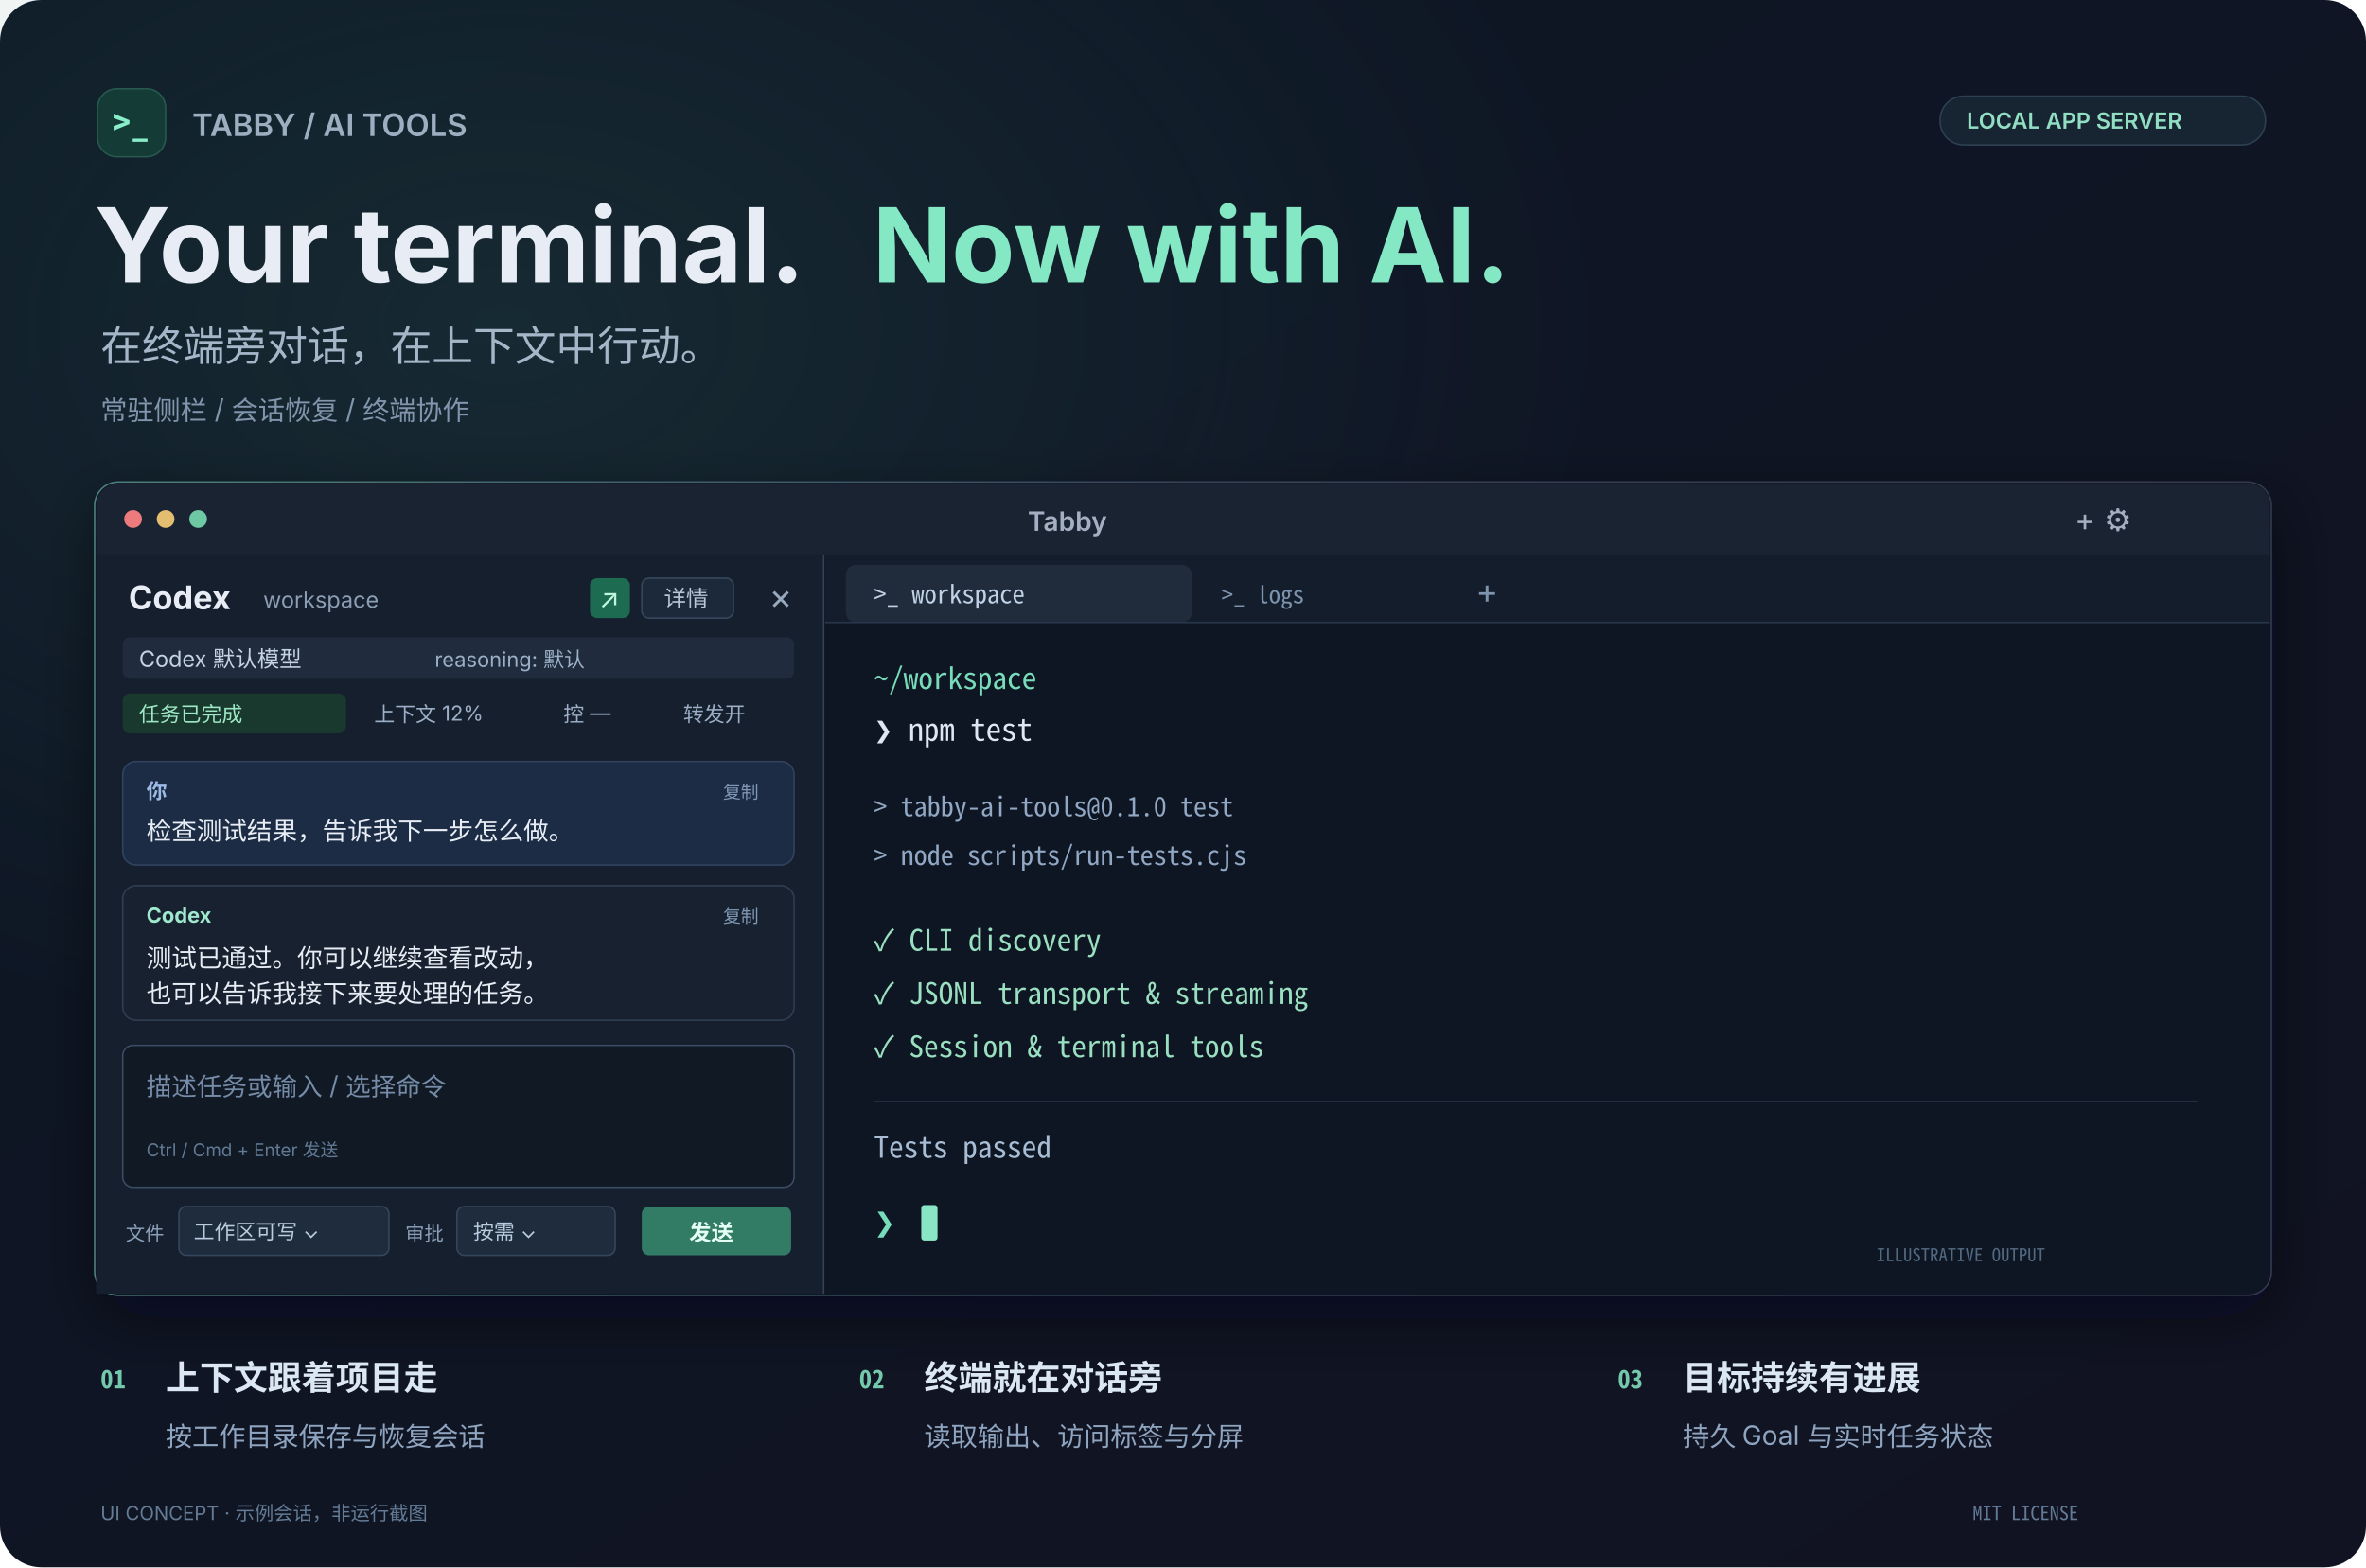
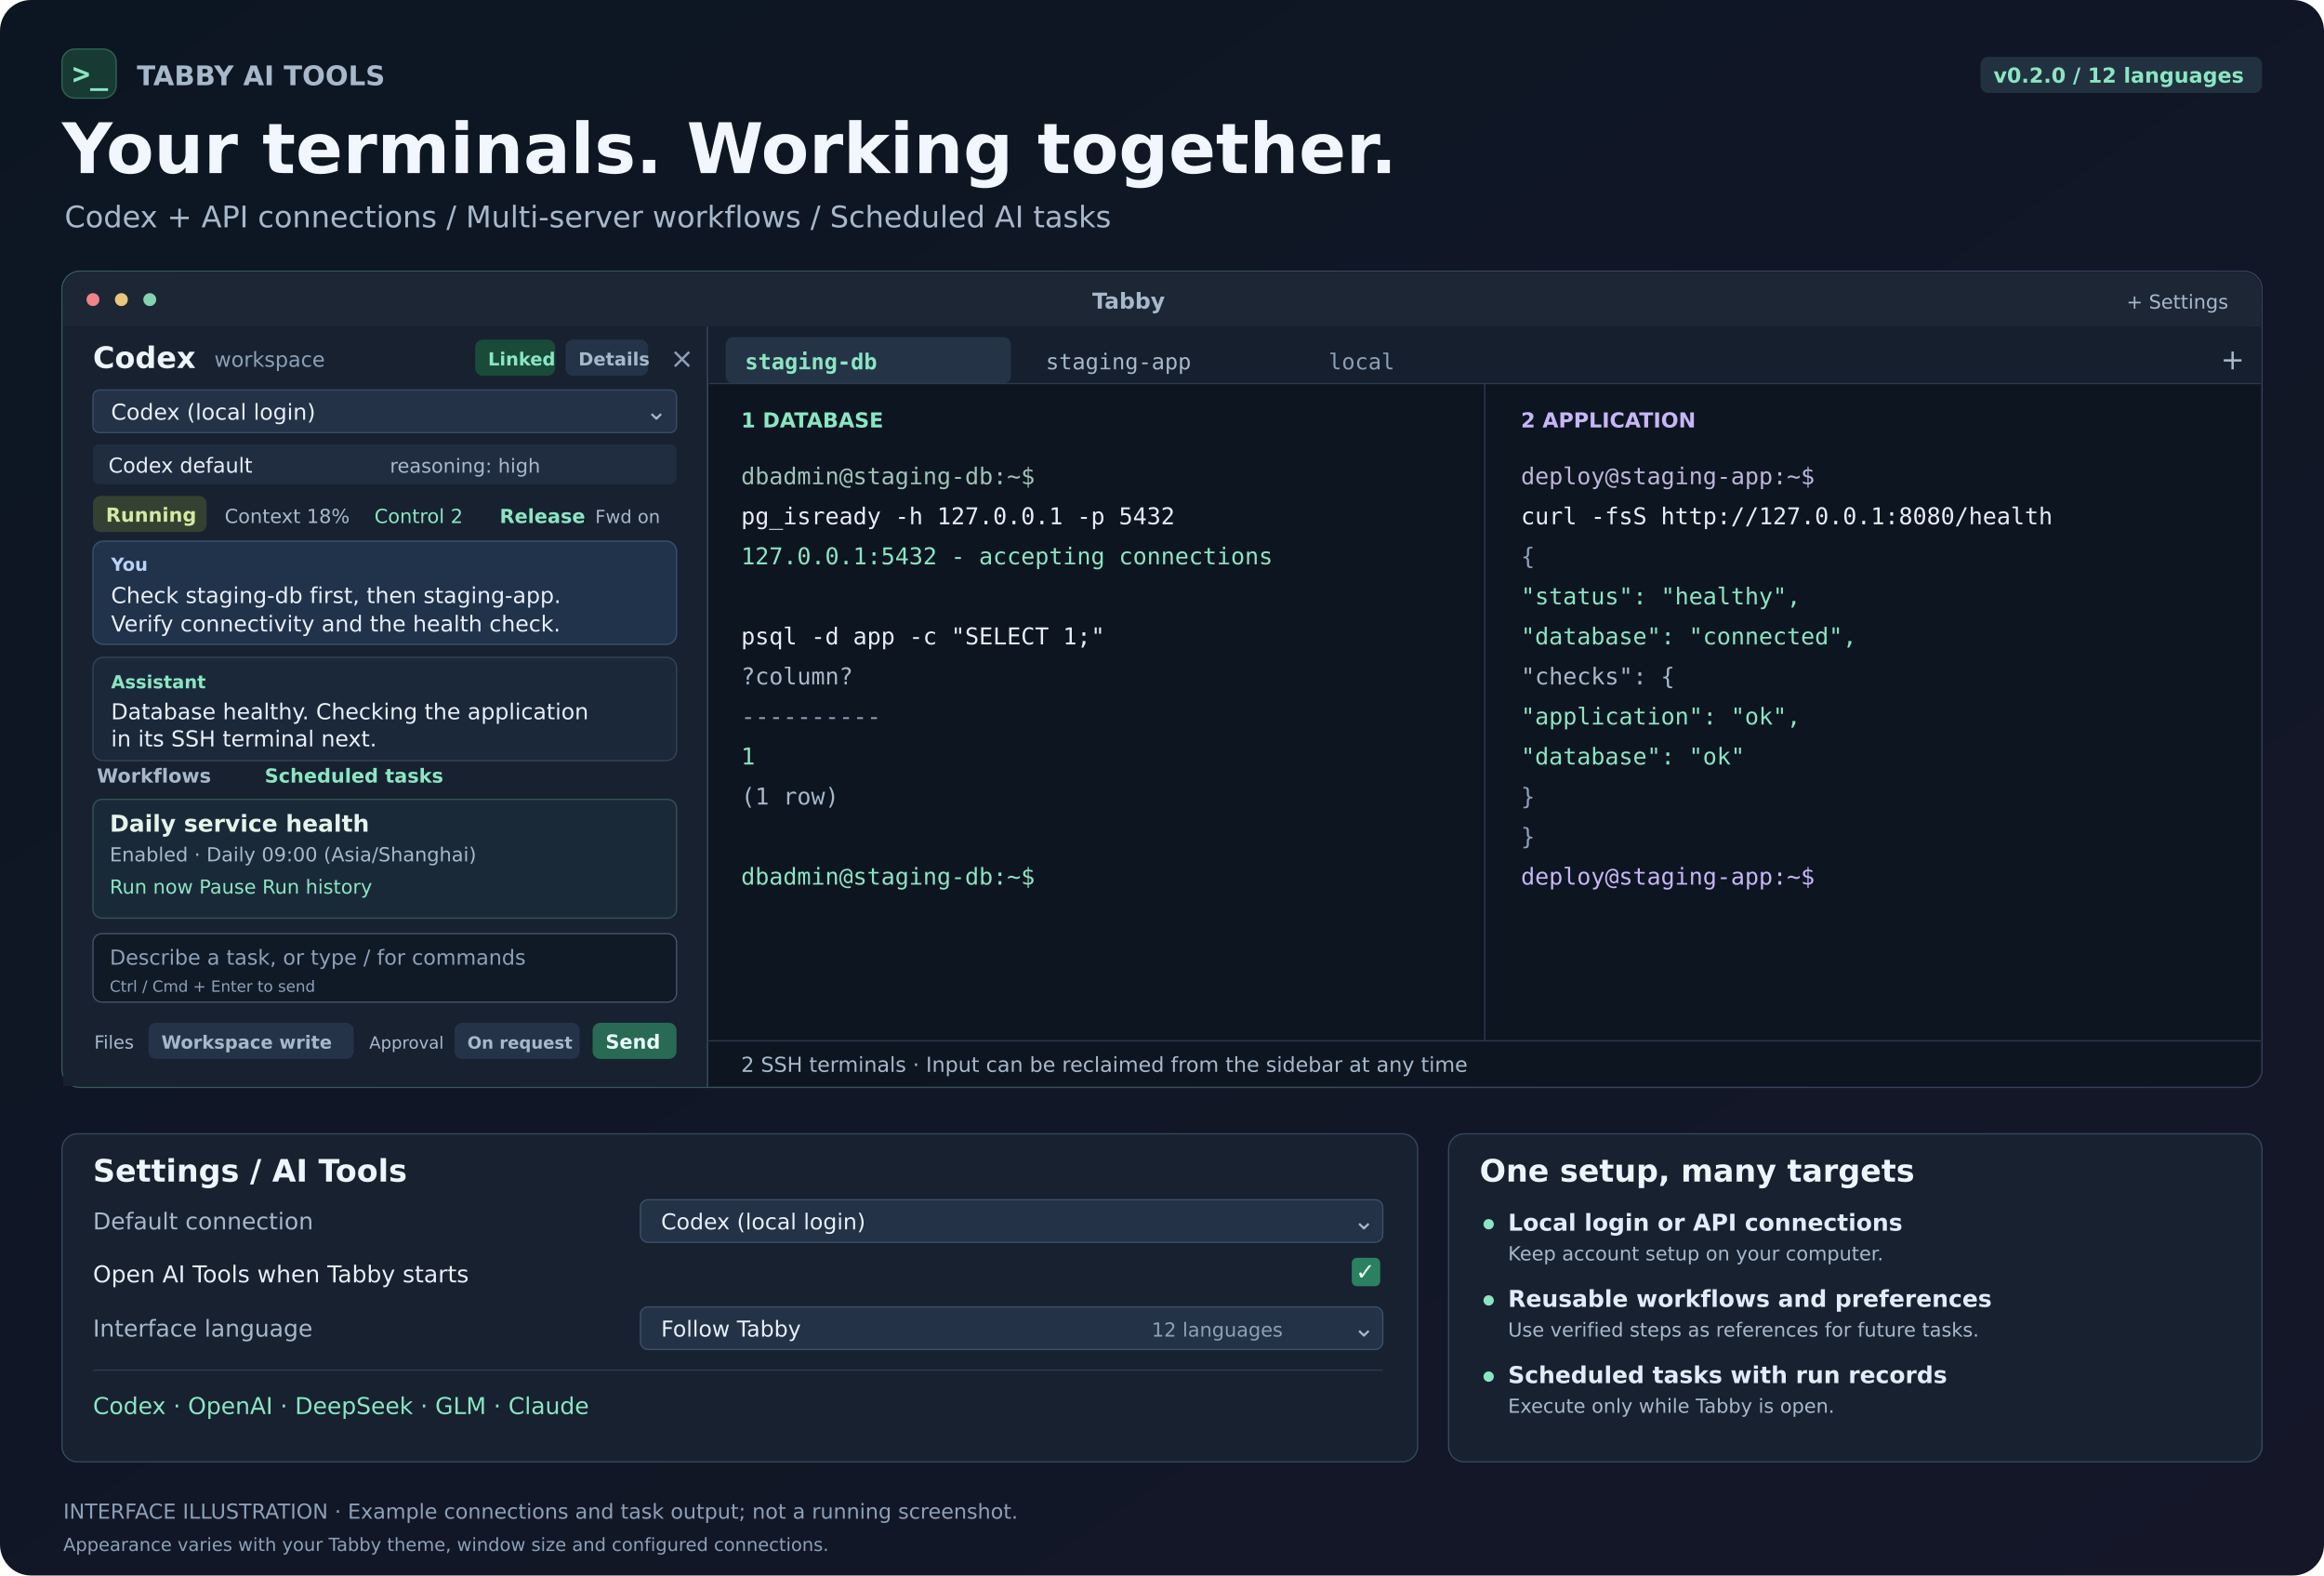
- <svg xmlns="http://www.w3.org/2000/svg" width="1600" height="1060" viewBox="0 0 1600 1060" role="img" aria-labelledby="title desc">
+ <svg xmlns="http://www.w3.org/2000/svg" width="1800" height="1220" viewBox="0 0 1800 1220" role="img" aria-labelledby="title desc">
  <defs>
-     <linearGradient id="bg" x2="1" y2="1">
-       <stop stop-color="#0d1724" />
-       <stop offset="1" stop-color="#111323" />
+     <linearGradient id="background" x2="1" y2="1">
+       <stop stop-color="#0c1622" />
+       <stop offset="1" stop-color="#151729" />
    </linearGradient>
-     <radialGradient id="glow">
-       <stop stop-color="#39796f" stop-opacity=".2" />
-       <stop offset="1" stop-color="#39796f" stop-opacity="0" />
-     </radialGradient>
-     <linearGradient id="edge">
-       <stop stop-color="#4f827e" />
-       <stop offset=".5" stop-color="#35455c" />
-       <stop offset="1" stop-color="#363950" />
+     <linearGradient id="outline">
+       <stop stop-color="#375d5d" />
+       <stop offset="1" stop-color="#3b3d5c" />
    </linearGradient>
-     <filter id="shadow" x="-15%" y="-15%" width="130%" height="150%">
-       <feDropShadow dy="15" stdDeviation="20" flood-color="#030712" flood-opacity=".5" />
-     </filter>
  </defs>
  <style>
- text{font-family:Inter,"Noto Sans CJK SC","Microsoft YaHei",sans-serif;fill:#e8edf5}
- .mono{font-family:"Noto Sans Mono CJK SC",Consolas,monospace}
- .muted{fill:#94a6bc}.green{fill:#76e3bc}.dim{fill:#657990}
+ text{font-family:"DejaVu Sans",sans-serif;fill:#e8eff9}
+ .mono{font-family:"DejaVu Sans Mono",monospace}
</style>
-   <rect x="0" y="0" width="1600" height="1060" rx="28" fill="url(#bg)" />
-   <ellipse cx="340" cy="220" rx="750" ry="500" fill="url(#glow)" />
-   <rect x="66" y="60" width="46" height="46" rx="13" fill="#153b36" stroke="#275950" />
-   <text x="76" y="92" font-size="25" fill="#88edc8" style="fill:#88edc8" font-weight="700" class="mono">&gt;_</text>
-   <text x="130" y="92" font-size="21" fill="#9daec1" style="fill:#9daec1" font-weight="600">TABBY / AI TOOLS</text>
-   <rect x="1312" y="65" width="220" height="33" rx="16" fill="#172431" stroke="#2d4153" />
-   <text x="1330" y="87" font-size="15" fill="#91dec3" style="fill:#91dec3" font-weight="600">LOCAL APP SERVER</text>
-   <text x="64" y="191" font-size="70" font-weight="750">Your terminal.</text>
-   <text x="590" y="191" font-size="70" fill="#85e8c5" style="fill:#85e8c5" font-weight="750">Now with AI.</text>
-   <text x="68" y="244" font-size="28" fill="#a6b6c9" style="fill:#a6b6c9">在终端旁对话，在上下文中行动。</text>
-   <text x="68" y="284" font-size="18" fill="#8195ad" style="fill:#8195ad">常驻侧栏  /  会话恢复  /  终端协作</text>
-   <g filter="url(#shadow)">
-     <rect x="64" y="326" width="1472" height="550" rx="16" fill="#0d1420" stroke="url(#edge)" />
-   </g>
-   <rect x="65" y="327" width="1470" height="48" rx="15" fill="#1a2332" />
-   <rect x="65" y="353" width="1470" height="22" rx="0" fill="#1a2332" />
-   <circle cx="90" cy="351" r="6" fill="#ed7b7d" />
-   <circle cx="112" cy="351" r="6" fill="#e3be70" />
-   <circle cx="134" cy="351" r="6" fill="#6ec8a3" />
-   <text x="695" y="359" font-size="18" fill="#a4b0c1" style="fill:#a4b0c1" font-weight="600">Tabby</text>
-   <text x="1403" y="359" font-size="21" fill="#a4b0c1" style="fill:#a4b0c1">+   ⚙</text>
-   <rect x="65" y="375" width="492" height="500" rx="0" fill="#161f2d" />
-   <path d="M557 375L557 875" stroke="#344258" />
-   <text x="87" y="412" font-size="22" font-weight="700">Codex</text>
-   <text x="178" y="411" font-size="15" fill="#8c9eb4" style="fill:#8c9eb4">workspace</text>
-   <rect x="399" y="391" width="27" height="27" rx="5" fill="#1d6b51" />
-   <text x="405" y="411" font-size="18" fill="#bff8df" style="fill:#bff8df">↗</text>
-   <rect x="434" y="391" width="62" height="27" rx="5" fill="#1c293b" stroke="#37475d" />
-   <text x="449" y="410" font-size="15" fill="#b7c6d8" style="fill:#b7c6d8">详情</text>
-   <text x="520" y="412" font-size="24" fill="#9aaabe" style="fill:#9aaabe">×</text>
-   <rect x="83" y="431" width="454" height="28" rx="5" fill="#202c3d" />
-   <text x="94" y="451" font-size="15" fill="#c5d3e4" style="fill:#c5d3e4">Codex 默认模型</text>
-   <text x="294" y="451" font-size="14" fill="#9cafc7" style="fill:#9cafc7">reasoning: 默认</text>
-   <rect x="83" y="469" width="151" height="27" rx="5" fill="#19382e" />
-   <text x="94" y="488" font-size="14" fill="#9ee9c5" style="fill:#9ee9c5">任务已完成</text>
-   <text x="253" y="488" font-size="14" fill="#9cafc7" style="fill:#9cafc7">上下文 12%</text>
-   <text x="381" y="488" font-size="14" fill="#9cafc7" style="fill:#9cafc7">控 —</text>
-   <text x="462" y="488" font-size="14" fill="#9cafc7" style="fill:#9cafc7">转发开</text>
-   <rect x="83" y="515" width="454" height="70" rx="9" fill="#1b2c44" stroke="#314361" />
-   <text x="99" y="540" font-size="14" fill="#9dbbe6" style="fill:#9dbbe6" font-weight="650">你</text>
-   <text x="489" y="540" font-size="12" fill="#8098b6" style="fill:#8098b6">复制</text>
-   <text x="99" y="568" font-size="17">检查测试结果，告诉我下一步怎么做。</text>
-   <rect x="83" y="599" width="454" height="91" rx="9" fill="#17212f" stroke="#303e51" />
-   <text x="99" y="624" font-size="14" fill="#9ee8cd" style="fill:#9ee8cd" font-weight="650">Codex</text>
-   <text x="489" y="624" font-size="12" fill="#8098b6" style="fill:#8098b6">复制</text>
-   <text x="99" y="654" font-size="17">测试已通过。你可以继续查看改动，</text>
-   <text x="99" y="678" font-size="17">也可以告诉我接下来要处理的任务。</text>
-   <rect x="83" y="707" width="454" height="96" rx="7" fill="#101924" stroke="#3b4c65" />
-   <text x="99" y="741" font-size="17" fill="#758ba7" style="fill:#758ba7">描述任务或输入 / 选择命令</text>
-   <text x="99" y="782" font-size="12" fill="#617994" style="fill:#617994">Ctrl / Cmd + Enter 发送</text>
-   <text x="85" y="839" font-size="13" fill="#8a9fb9" style="fill:#8a9fb9">文件</text>
-   <rect x="121" y="816" width="142" height="33" rx="5" fill="#1e2c3e" stroke="#36465c" />
-   <text x="131" y="838" font-size="14" fill="#bacbdf" style="fill:#bacbdf">工作区可写  ⌄</text>
-   <text x="274" y="839" font-size="13" fill="#8a9fb9" style="fill:#8a9fb9">审批</text>
-   <rect x="309" y="816" width="107" height="33" rx="5" fill="#1e2c3e" stroke="#36465c" />
-   <text x="320" y="838" font-size="14" fill="#bacbdf" style="fill:#bacbdf">按需  ⌄</text>
-   <rect x="434" y="816" width="101" height="33" rx="5" fill="#327b65" />
-   <text x="466" y="839" font-size="15" fill="#e5fff5" style="fill:#e5fff5" font-weight="600">发送</text>
-   <rect x="558" y="375" width="977" height="46" rx="0" fill="#141d2b" />
-   <rect x="572" y="382" width="234" height="39" rx="7" fill="#202c3c" />
-   <text x="591" y="408" font-size="17" fill="#c2d2e6" style="fill:#c2d2e6" font-weight="500" class="mono">&gt;_  workspace</text>
-   <text x="826" y="408" font-size="16" fill="#7d94af" style="fill:#7d94af" class="mono">&gt;_  logs</text>
-   <text x="998" y="408" font-size="23" fill="#7d94af" style="fill:#7d94af">+</text>
-   <path d="M558 421H1535" stroke="#29364a" />
-   <text x="591" y="466" font-size="20" fill="#78dcba" style="fill:#78dcba" class="mono">~/workspace</text>
-   <text x="591" y="501" font-size="21" fill="#dee7f4" style="fill:#dee7f4" class="mono">❯ npm test</text>
-   <text x="591" y="552" font-size="18" fill="#91a7c4" style="fill:#91a7c4" class="mono">&gt; tabby-ai-tools@0.1.0 test</text>
-   <text x="591" y="585" font-size="18" fill="#91a7c4" style="fill:#91a7c4" class="mono">&gt; node scripts/run-tests.cjs</text>
-   <text x="591" y="643" font-size="20" fill="#99dfc0" style="fill:#99dfc0" class="mono">✓  CLI discovery</text>
-   <text x="591" y="679" font-size="20" fill="#99dfc0" style="fill:#99dfc0" class="mono">✓  JSONL transport &amp; streaming</text>
-   <text x="591" y="715" font-size="20" fill="#99dfc0" style="fill:#99dfc0" class="mono">✓  Session &amp; terminal tools</text>
-   <path d="M591 745H1486" stroke="#263247" />
-   <text x="591" y="783" font-size="20" fill="#a8bcd4" style="fill:#a8bcd4" class="mono">Tests passed</text>
-   <text x="591" y="835" font-size="24" fill="#78dcba" style="fill:#78dcba" class="mono">❯</text>
-   <rect x="623" y="815" width="11" height="24" rx="2" fill="#8ae5c4" />
-   <text x="1269" y="853" font-size="12" fill="#526981" style="fill:#526981" class="mono">ILLUSTRATIVE OUTPUT</text>
-   <text x="68" y="939" font-size="17" fill="#74c8ac" style="fill:#74c8ac" font-weight="600" class="mono">01</text>
-   <text x="112" y="940" font-size="23" fill="#dce7f4" style="fill:#dce7f4" font-weight="650">上下文跟着项目走</text>
-   <text x="112" y="978" font-size="18" fill="#8fa4bf" style="fill:#8fa4bf">按工作目录保存与恢复会话</text>
-   <text x="581" y="939" font-size="17" fill="#74c8ac" style="fill:#74c8ac" font-weight="600" class="mono">02</text>
-   <text x="625" y="940" font-size="23" fill="#dce7f4" style="fill:#dce7f4" font-weight="650">终端就在对话旁</text>
-   <text x="625" y="978" font-size="18" fill="#8fa4bf" style="fill:#8fa4bf">读取输出、访问标签与分屏</text>
-   <text x="1094" y="939" font-size="17" fill="#74c8ac" style="fill:#74c8ac" font-weight="600" class="mono">03</text>
-   <text x="1138" y="940" font-size="23" fill="#dce7f4" style="fill:#dce7f4" font-weight="650">目标持续有进展</text>
-   <text x="1138" y="978" font-size="18" fill="#8fa4bf" style="fill:#8fa4bf">持久 Goal 与实时任务状态</text>
-   <text x="68" y="1028" font-size="13" fill="#647b96" style="fill:#647b96">UI CONCEPT · 示例会话，非运行截图</text>
-   <text x="1334" y="1028" font-size="13" fill="#647b96" style="fill:#647b96" class="mono">MIT LICENSE</text>
+   <rect x="0" y="0" width="1800" height="1220" rx="24" fill="url(#background)" />
+   <rect x="48" y="38" width="42" height="38" rx="10" fill="#173a33" stroke="#306355" />
+   <text x="56" y="65" font-size="23" font-weight="700" style="fill:#8ae6c2" class="mono">&gt;_</text>
+   <text x="106" y="66" font-size="21" font-weight="700" style="fill:#a7b8cb">TABBY AI TOOLS</text>
+   <rect x="1534" y="44" width="218" height="28" rx="6" fill="#22313f" />
+   <text x="1544" y="64" font-size="16" font-weight="600" style="fill:#8ae6c2">v0.2.0  /  12 languages</text>
+   <text x="48" y="134" font-size="54" font-weight="700" style="fill:#f1f6ff">Your terminals. Working together.</text>
+   <text x="50" y="176" font-size="23" font-weight="400" style="fill:#a7b8cb">Codex + API connections  /  Multi-server workflows  /  Scheduled AI tasks</text>
+   <rect x="48" y="210" width="1704" height="632" rx="14" fill="#0d1520" stroke="url(#outline)" />
+   <rect x="49" y="211" width="1702" height="42" rx="13" fill="#1c2635" />
+   <rect x="49" y="235" width="1702" height="18" rx="0" fill="#1c2635" />
+   <circle cx="72" cy="232" r="5" fill="#ed8589" />
+   <circle cx="94" cy="232" r="5" fill="#ebc67a" />
+   <circle cx="116" cy="232" r="5" fill="#83d2b0" />
+   <text x="846" y="239" font-size="17" font-weight="600" style="fill:#a7b8cb">Tabby</text>
+   <text x="1647" y="239" font-size="15" font-weight="400" style="fill:#a7b8cb">+    Settings</text>
+   <rect x="49" y="253" width="499" height="588" rx="0" fill="#172130" />
+   <path d="M548 253L548 842" stroke="#3b4b60" />
+   <text x="72" y="285" font-size="23" font-weight="700" style="fill:#eef4ff">Codex</text>
+   <text x="166" y="284" font-size="16" font-weight="400" style="fill:#8ca0b8">workspace</text>
+   <rect x="368" y="263" width="62" height="28" rx="6" fill="#1a4a3a" />
+   <text x="378" y="283" font-size="14" font-weight="600" style="fill:#8ae6c2">Linked</text>
+   <rect x="438" y="263" width="64" height="28" rx="6" fill="#253348" />
+   <text x="448" y="283" font-size="14" font-weight="600" style="fill:#a7b8cb">Details</text>
+   <text x="519" y="285" font-size="22" font-weight="400" style="fill:#8ca0b8">×</text>
+   <rect x="72" y="302" width="452" height="33" rx="5" fill="#243247" stroke="#3a4c65" />
+   <text x="86" y="325" font-size="17" font-weight="400" style="fill:#e8eff9">Codex (local login)</text>
+   <text x="500" y="325" font-size="20" font-weight="400" style="fill:#a7b8cb">⌄</text>
+   <rect x="72" y="344" width="452" height="31" rx="5" fill="#202d40" />
+   <text x="84" y="366" font-size="16" font-weight="400" style="fill:#e8eff9">Codex default</text>
+   <text x="302" y="366" font-size="15" font-weight="400" style="fill:#a7b8cb">reasoning: high</text>
+   <rect x="72" y="384" width="88" height="28" rx="6" fill="#344132" />
+   <text x="82" y="404" font-size="15" font-weight="600" style="fill:#d4e9a1">Running</text>
+   <text x="174" y="405" font-size="15" font-weight="400" style="fill:#a7b8cb">Context 18%</text>
+   <text x="290" y="405" font-size="15" font-weight="400" style="fill:#8ae6c2">Control 2</text>
+   <text x="387" y="405" font-size="15" font-weight="600" style="fill:#8ae6c2">Release</text>
+   <text x="461" y="405" font-size="14" font-weight="400" style="fill:#a7b8cb">Fwd on</text>
+   <rect x="72" y="419" width="452" height="80" rx="8" fill="#21324b" stroke="#3b4f70" />
+   <text x="86" y="442" font-size="14" font-weight="600" style="fill:#b9d3f7">You</text>
+   <text x="86" y="467" font-size="17" font-weight="400" style="fill:#e8eff9">Check staging-db first, then staging-app.</text>
+   <text x="86" y="489" font-size="17" font-weight="400" style="fill:#e8eff9">Verify connectivity and the health check.</text>
+   <rect x="72" y="509" width="452" height="80" rx="8" fill="#1b2839" stroke="#344458" />
+   <text x="86" y="533" font-size="14" font-weight="600" style="fill:#8ae6c2">Assistant</text>
+   <text x="86" y="557" font-size="17" font-weight="400" style="fill:#e8eff9">Database healthy. Checking the application</text>
+   <text x="86" y="578" font-size="17" font-weight="400" style="fill:#e8eff9">in its SSH terminal next.</text>
+   <text x="75" y="606" font-size="15" font-weight="600" style="fill:#a7b8cb">Workflows</text>
+   <text x="205" y="606" font-size="15" font-weight="600" style="fill:#8ae6c2">Scheduled tasks</text>
+   <rect x="72" y="619" width="452" height="92" rx="7" fill="#1a2938" stroke="#35534f" />
+   <text x="85" y="644" font-size="18" font-weight="600" style="fill:#e5f3eb">Daily service health</text>
+   <text x="85" y="667" font-size="15" font-weight="400" style="fill:#a7b8cb">Enabled · Daily 09:00 (Asia/Shanghai)</text>
+   <text x="85" y="692" font-size="15" font-weight="400" style="fill:#8ae6c2">Run now    Pause    Run history</text>
+   <rect x="72" y="723" width="452" height="53" rx="7" fill="#101a27" stroke="#42546d" />
+   <text x="85" y="747" font-size="16" font-weight="400" style="fill:#8ca0b8">Describe a task, or type / for commands</text>
+   <text x="85" y="768" font-size="12" font-weight="400" style="fill:#8ca0b8">Ctrl / Cmd + Enter to send</text>
+   <text x="73" y="812" font-size="14" font-weight="400" style="fill:#a7b8cb">Files</text>
+   <rect x="115" y="792" width="159" height="28" rx="6" fill="#253348" />
+   <text x="125" y="812" font-size="14" font-weight="600" style="fill:#a7b8cb">Workspace write</text>
+   <text x="286" y="812" font-size="13" font-weight="400" style="fill:#a7b8cb">Approval</text>
+   <rect x="352" y="792" width="97" height="28" rx="6" fill="#253348" />
+   <text x="362" y="812" font-size="13" font-weight="600" style="fill:#a7b8cb">On request</text>
+   <rect x="459" y="792" width="65" height="28" rx="6" fill="#286a54" />
+   <text x="469" y="812" font-size="15" font-weight="600" style="fill:#e8fff5">Send</text>
+   <rect x="549" y="253" width="1202" height="44" rx="0" fill="#151f2d" />
+   <rect x="562" y="261" width="221" height="36" rx="6" fill="#253347" />
+   <text x="577" y="286" font-size="17" font-weight="600" style="fill:#8ae6c2" class="mono">staging-db</text>
+   <text x="810" y="286" font-size="17" font-weight="500" style="fill:#a7b8cb" class="mono">staging-app</text>
+   <text x="1029" y="286" font-size="17" font-weight="400" style="fill:#8ca0b8" class="mono">local</text>
+   <text x="1720" y="286" font-size="22" font-weight="400" style="fill:#a7b8cb">+</text>
+   <path d="M549 297H1751" stroke="#2b3a4d" />
+   <path d="M1150 297L1150 806" stroke="#2b3a4d" />
+   <text x="574" y="331" font-size="16" font-weight="700" style="fill:#8ae6c2">1  DATABASE</text>
+   <text x="1178" y="331" font-size="16" font-weight="700" style="fill:#c7b6f6">2  APPLICATION</text>
+   <text x="574" y="375" font-size="18" font-weight="400" style="fill:#a0c3b7" class="mono">dbadmin@staging-db:~$</text>
+   <text x="574" y="406" font-size="18" font-weight="400" style="fill:#e6edf8" class="mono">pg_isready -h 127.0.0.1 -p 5432</text>
+   <text x="574" y="437" font-size="18" font-weight="400" style="fill:#8ae6c2" class="mono">127.0.0.1:5432 - accepting connections</text>
+   <text x="574" y="468" font-size="18" font-weight="400" style="fill:" class="mono" />
+   <text x="574" y="499" font-size="18" font-weight="400" style="fill:#e6edf8" class="mono">psql -d app -c "SELECT 1;"</text>
+   <text x="574" y="530" font-size="18" font-weight="400" style="fill:#a7b8cb" class="mono"> ?column?</text>
+   <text x="574" y="561" font-size="18" font-weight="400" style="fill:#8ca0b8" class="mono">----------</text>
+   <text x="574" y="592" font-size="18" font-weight="400" style="fill:#8ae6c2" class="mono">        1</text>
+   <text x="574" y="623" font-size="18" font-weight="400" style="fill:#a7b8cb" class="mono">(1 row)</text>
+   <text x="574" y="654" font-size="18" font-weight="400" style="fill:" class="mono" />
+   <text x="574" y="685" font-size="18" font-weight="400" style="fill:#8ae6c2" class="mono">dbadmin@staging-db:~$</text>
+   <text x="1178" y="375" font-size="18" font-weight="400" style="fill:#bdb5da" class="mono">deploy@staging-app:~$</text>
+   <text x="1178" y="406" font-size="18" font-weight="400" style="fill:#e6edf8" class="mono">curl -fsS http://127.0.0.1:8080/health</text>
+   <text x="1178" y="437" font-size="18" font-weight="400" style="fill:#8ca0b8" class="mono">{</text>
+   <text x="1178" y="468" font-size="18" font-weight="400" style="fill:#8ae6c2" class="mono">  "status": "healthy",</text>
+   <text x="1178" y="499" font-size="18" font-weight="400" style="fill:#8ae6c2" class="mono">  "database": "connected",</text>
+   <text x="1178" y="530" font-size="18" font-weight="400" style="fill:#a7b8cb" class="mono">  "checks": {</text>
+   <text x="1178" y="561" font-size="18" font-weight="400" style="fill:#8ae6c2" class="mono">    "application": "ok",</text>
+   <text x="1178" y="592" font-size="18" font-weight="400" style="fill:#8ae6c2" class="mono">    "database": "ok"</text>
+   <text x="1178" y="623" font-size="18" font-weight="400" style="fill:#8ca0b8" class="mono">  }</text>
+   <text x="1178" y="654" font-size="18" font-weight="400" style="fill:#8ca0b8" class="mono">}</text>
+   <text x="1178" y="685" font-size="18" font-weight="400" style="fill:#c7b6f6" class="mono">deploy@staging-app:~$</text>
+   <path d="M549 806H1751" stroke="#2b3a4d" />
+   <text x="574" y="830" font-size="16" font-weight="400" style="fill:#a7b8cb">2 SSH terminals · Input can be reclaimed from the sidebar at any time</text>
+   <rect x="48" y="878" width="1050" height="254" rx="12" fill="#172130" stroke="#35475c" />
+   <text x="72" y="915" font-size="24" font-weight="650" style="fill:#edf5ff">Settings  /  AI Tools</text>
+   <text x="72" y="952" font-size="18" font-weight="400" style="fill:#a7b8cb">Default connection</text>
+   <rect x="496" y="929" width="575" height="33" rx="6" fill="#233246" stroke="#3c5068" />
+   <text x="512" y="952" font-size="17" font-weight="400" style="fill:#e8eff9">Codex (local login)</text>
+   <text x="1048" y="952" font-size="20" font-weight="400" style="fill:#a7b8cb">⌄</text>
+   <text x="72" y="993" font-size="18" font-weight="400" style="fill:#e8eff9">Open AI Tools when Tabby starts</text>
+   <rect x="1047" y="974" width="22" height="22" rx="4" fill="#2c8062" />
+   <text x="1050" y="991" font-size="18" font-weight="700" style="fill:#e9fff4">✓</text>
+   <text x="72" y="1035" font-size="18" font-weight="400" style="fill:#a7b8cb">Interface language</text>
+   <rect x="496" y="1012" width="575" height="33" rx="6" fill="#233246" stroke="#3c5068" />
+   <text x="512" y="1035" font-size="17" font-weight="400" style="fill:#e8eff9">Follow Tabby</text>
+   <text x="892" y="1035" font-size="15" font-weight="400" style="fill:#8ca0b8">12 languages</text>
+   <text x="1048" y="1035" font-size="20" font-weight="400" style="fill:#a7b8cb">⌄</text>
+   <path d="M72 1061H1071" stroke="#2b3a4d" />
+   <text x="72" y="1095" font-size="18" font-weight="500" style="fill:#8ae6c2">Codex   ·   OpenAI   ·   DeepSeek   ·   GLM   ·   Claude</text>
+   <rect x="1122" y="878" width="630" height="254" rx="12" fill="#172130" stroke="#35475c" />
+   <text x="1146" y="915" font-size="24" font-weight="650" style="fill:#edf5ff">One setup, many targets</text>
+   <circle cx="1153" cy="948" r="4" fill="#8ae6c2" />
+   <text x="1168" y="953" font-size="18" font-weight="600" style="fill:#e1ecf8">Local login or API connections</text>
+   <text x="1168" y="976" font-size="15" font-weight="400" style="fill:#a7b8cb">Keep account setup on your computer.</text>
+   <circle cx="1153" cy="1007" r="4" fill="#8ae6c2" />
+   <text x="1168" y="1012" font-size="18" font-weight="600" style="fill:#e1ecf8">Reusable workflows and preferences</text>
+   <text x="1168" y="1035" font-size="15" font-weight="400" style="fill:#a7b8cb">Use verified steps as references for future tasks.</text>
+   <circle cx="1153" cy="1066" r="4" fill="#8ae6c2" />
+   <text x="1168" y="1071" font-size="18" font-weight="600" style="fill:#e1ecf8">Scheduled tasks with run records</text>
+   <text x="1168" y="1094" font-size="15" font-weight="400" style="fill:#a7b8cb">Execute only while Tabby is open.</text>
+   <text x="49" y="1176" font-size="16" font-weight="400" style="fill:#8ca0b8">INTERFACE ILLUSTRATION · Example connections and task output; not a running screenshot.</text>
+   <text x="49" y="1201" font-size="14" font-weight="400" style="fill:#8ca0b8">Appearance varies with your Tabby theme, window size and configured connections.</text>
</svg>
